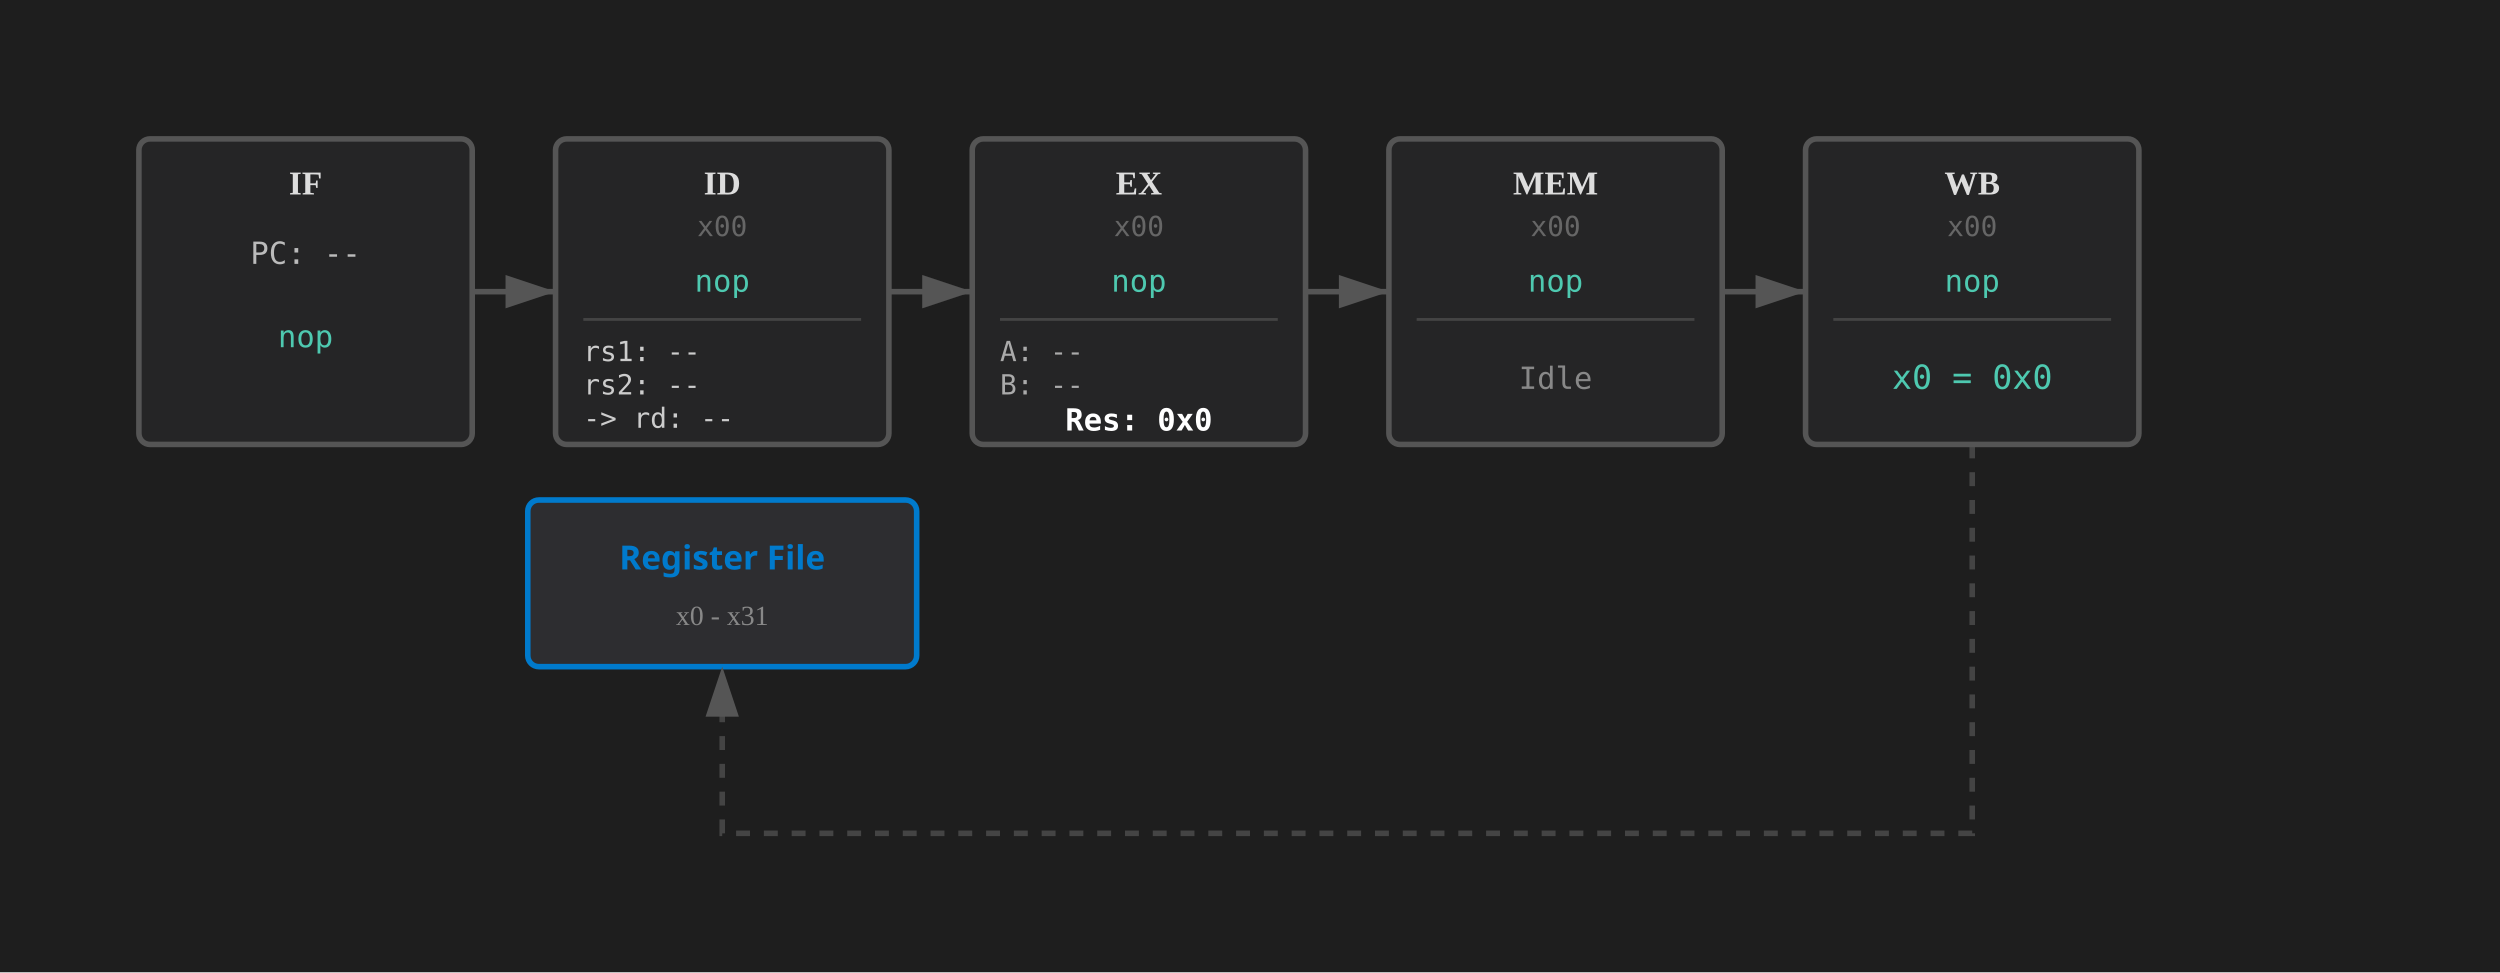
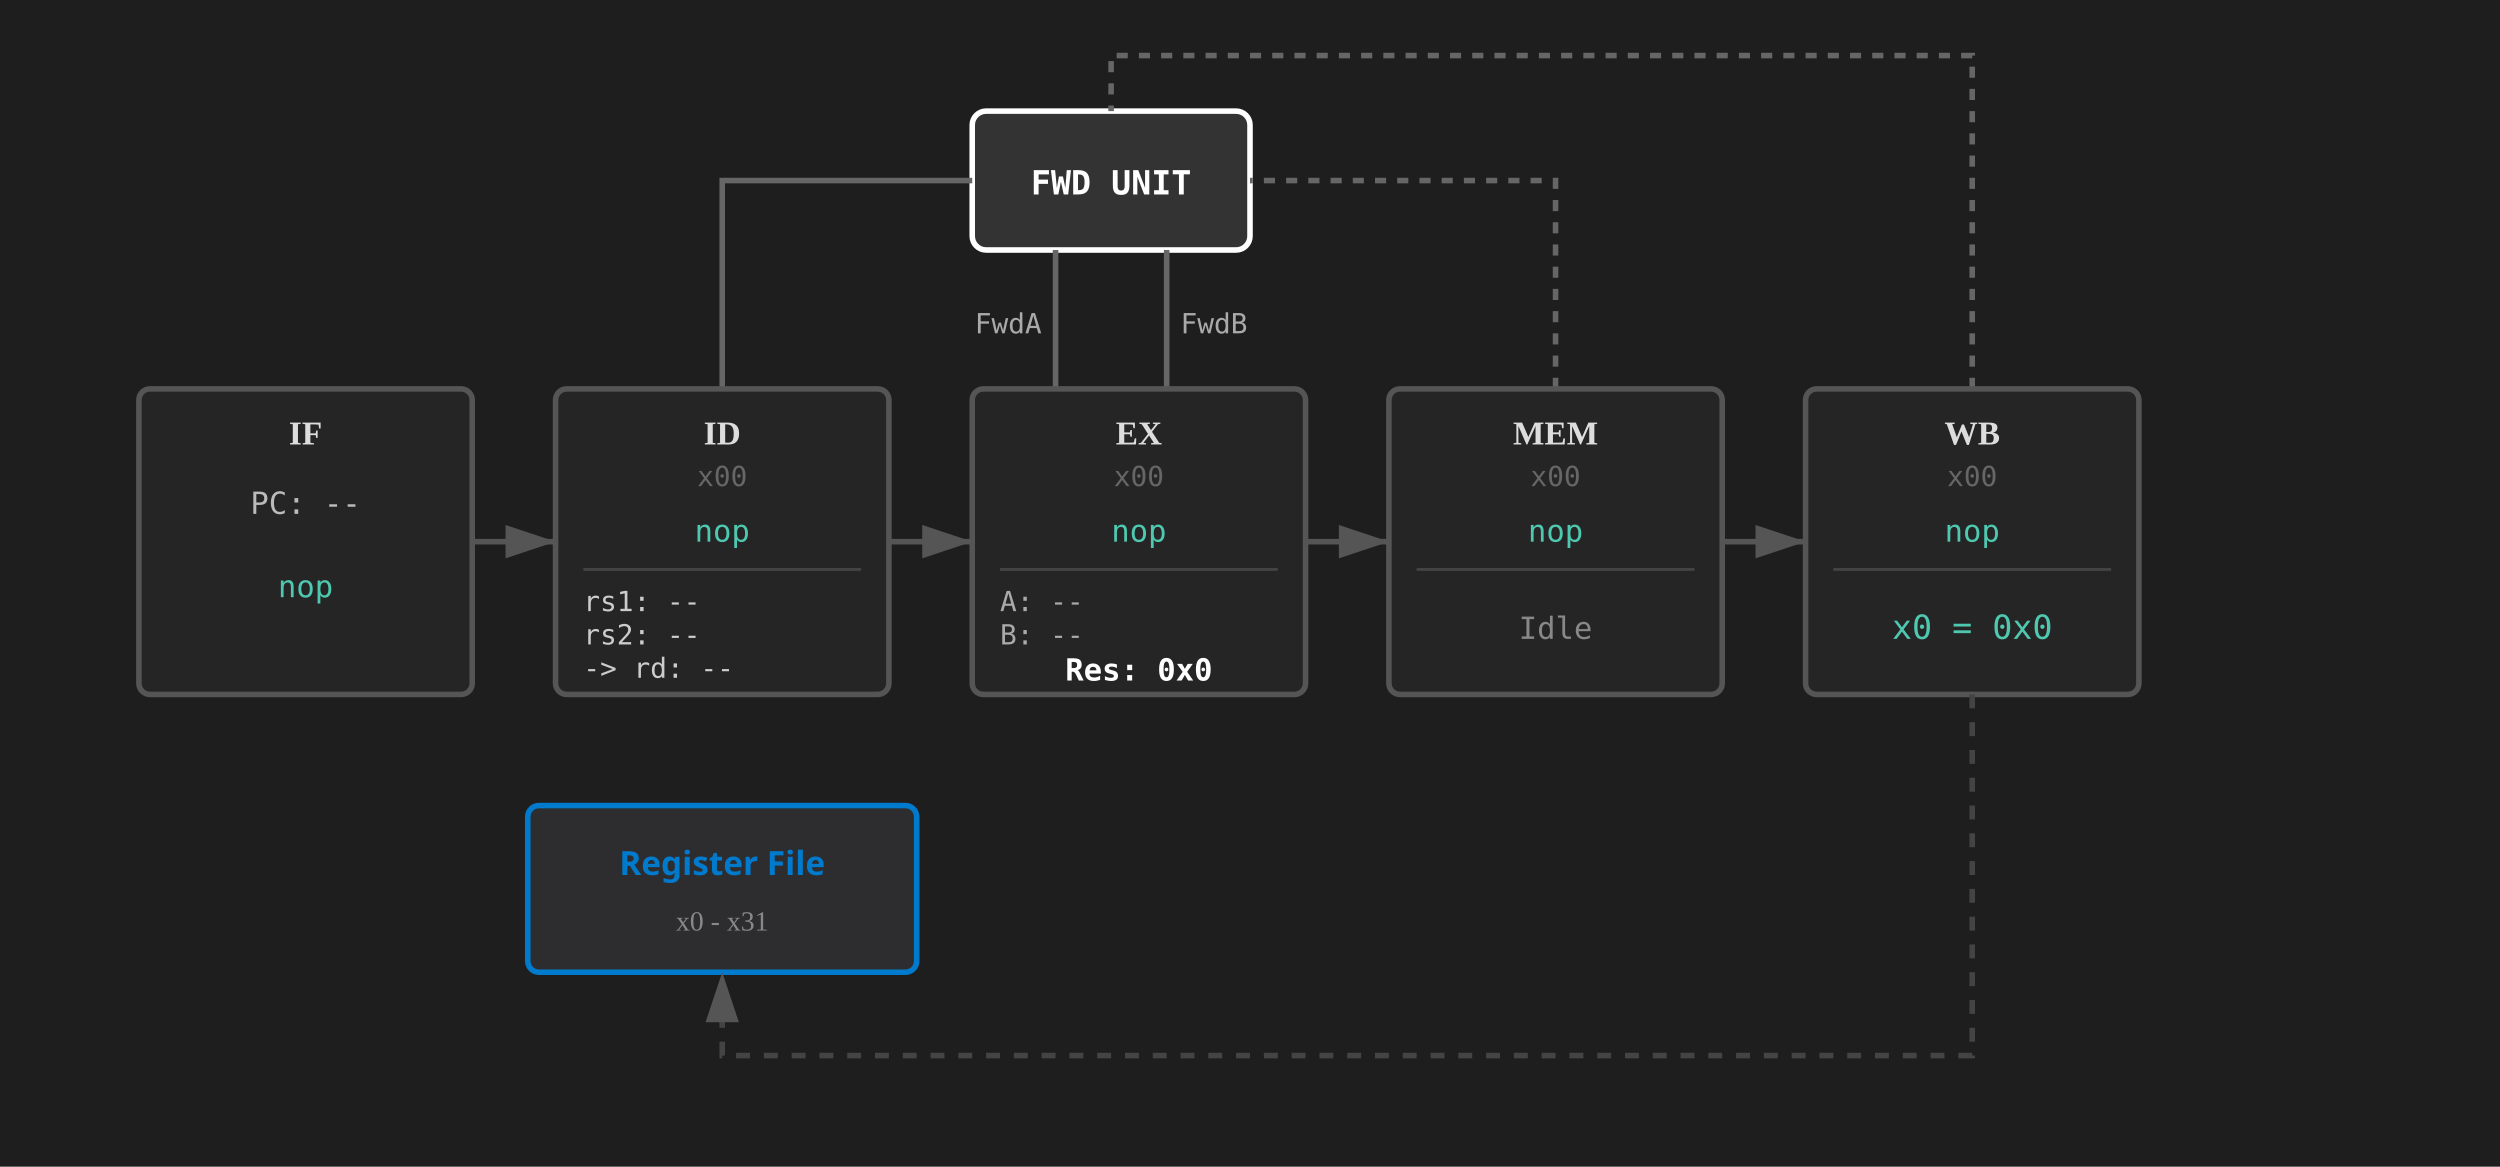
- <svg xmlns="http://www.w3.org/2000/svg" width="900" height="350" viewBox="0 0 900 350">
+ <svg xmlns="http://www.w3.org/2000/svg" width="900" height="420" viewBox="0 0 900 420">
  <defs>
    <marker id="arrow" markerWidth="10" markerHeight="10" refX="9" refY="3" orient="auto" markerUnits="strokeWidth">
      <path d="M0,0 L0,6 L9,3 z" fill="#555" />
    </marker>
  </defs>
-   <rect width="900" height="350" fill="#1e1e1e" />
-   <g id="group-regfile" transform="translate(190, 180)">
-     <rect id="regfile-box" width="140" height="60" rx="4" fill="#2d2d30" stroke="#007acc" stroke-width="2" />
-     <text x="70" y="25" text-anchor="middle" font-weight="bold" fill="#007acc" font-family="sans-serif">Register File</text>
-     <text x="70" y="45" text-anchor="middle" font-size="10" fill="#888">x0 - x31</text>
-   </g>
-   <path id="wire-wb-back" d="M 710 160 L 710 300 L 260 300 L 260 240" fill="none" stroke="#444" stroke-width="2" stroke-dasharray="5,5" marker-end="url(#arrow)" />
-   <g id="group-if" transform="translate(50, 50)">
+   <rect width="900" height="420" fill="#1e1e1e" />
+   <rect id="box-fwd-unit" x="350" y="40" width="100" height="50" rx="5" ry="5" fill="#333" stroke="#fff" stroke-width="2" />
+   <text x="400" y="70" fill="white" font-family="monospace" font-size="12" text-anchor="middle" font-weight="bold">FWD UNIT</text>
+   <path id="wire-id-fwd" d="M 260 140 L 260 65 L 350 65" fill="none" stroke="#666" stroke-width="2" />
+   <path id="wire-mem-fwd" d="M 560 140 L 560 65 L 450 65" fill="none" stroke="#666" stroke-width="2" stroke-dasharray="4,4" />
+   <path id="wire-wb-fwd" d="M 710 140 L 710 20 L 400 20 L 400 40" fill="none" stroke="#666" stroke-width="2" stroke-dasharray="4,4" />
+   <path id="wire-fwd-a" d="M 380 90 L 380 140" fill="none" stroke="#666" stroke-width="2" />
+   <text x="375" y="120" fill="#aaa" font-size="10" font-family="monospace" text-anchor="end">FwdA</text>
+   <path id="wire-fwd-b" d="M 420 90 L 420 140" fill="none" stroke="#666" stroke-width="2" />
+   <text x="425" y="120" fill="#aaa" font-size="10" font-family="monospace" text-anchor="start">FwdB</text>
+   <g id="group-if" transform="translate(50, 140)">
    <rect id="stage-if" width="120" height="110" rx="4" fill="#252526" stroke="#555" stroke-width="2" />
    <text x="60" y="20" text-anchor="middle" font-weight="bold" fill="#ddd">IF</text>
    <text id="txt-pc-if" x="60" y="45" text-anchor="middle" font-family="monospace" font-size="11" fill="#bbb">PC: --</text>
    <text id="txt-asm-if" x="60" y="75" text-anchor="middle" font-family="monospace" font-size="11" fill="#4ec9b0">nop</text>
  </g>
-   <g id="group-id" transform="translate(200, 50)">
+   <g id="group-id" transform="translate(200, 140)">
    <rect id="stage-id" width="120" height="110" rx="4" fill="#252526" stroke="#555" stroke-width="2" />
    <text x="60" y="20" text-anchor="middle" font-weight="bold" fill="#ddd">ID</text>
    <text id="txt-pc-id" x="60" y="35" text-anchor="middle" font-family="monospace" font-size="10" fill="#666">x00</text>
    <text id="txt-asm-id" x="60" y="55" text-anchor="middle" font-family="monospace" font-size="11" fill="#4ec9b0">nop</text>
    <line x1="10" y1="65" x2="110" y2="65" stroke="#444" />
    <text id="txt-rs1-id" x="10" y="80" font-family="monospace" font-size="10" fill="#ccc">rs1: --</text>
    <text id="txt-rs2-id" x="10" y="92" font-family="monospace" font-size="10" fill="#ccc">rs2: --</text>
    <text id="txt-rd-id" x="10" y="104" font-family="monospace" font-size="10" fill="#ccc">-&gt; rd: --</text>
  </g>
-   <g id="group-ex" transform="translate(350, 50)">
+   <g id="group-ex" transform="translate(350, 140)">
    <rect id="stage-ex" width="120" height="110" rx="4" fill="#252526" stroke="#555" stroke-width="2" />
    <text x="60" y="20" text-anchor="middle" font-weight="bold" fill="#ddd">EX</text>
    <text id="txt-pc-ex" x="60" y="35" text-anchor="middle" font-family="monospace" font-size="10" fill="#666">x00</text>
    <text id="txt-asm-ex" x="60" y="55" text-anchor="middle" font-family="monospace" font-size="11" fill="#4ec9b0">nop</text>
    <line x1="10" y1="65" x2="110" y2="65" stroke="#444" />
    <text id="txt-op-a" x="10" y="80" font-family="monospace" font-size="10" fill="#aaa">A: --</text>
    <text id="txt-op-b" x="10" y="92" font-family="monospace" font-size="10" fill="#aaa">B: --</text>
    <text id="txt-alu-ex" x="60" y="105" text-anchor="middle" font-family="monospace" font-size="11" font-weight="bold" fill="#fff">Res: 0x0</text>
  </g>
-   <g id="group-mem" transform="translate(500, 50)">
+   <g id="group-mem" transform="translate(500, 140)">
    <rect id="stage-mem" width="120" height="110" rx="4" fill="#252526" stroke="#555" stroke-width="2" />
    <text x="60" y="20" text-anchor="middle" font-weight="bold" fill="#ddd">MEM</text>
    <text id="txt-pc-mem" x="60" y="35" text-anchor="middle" font-family="monospace" font-size="10" fill="#666">x00</text>
    <text id="txt-asm-mem" x="60" y="55" text-anchor="middle" font-family="monospace" font-size="11" fill="#4ec9b0">nop</text>
    <line x1="10" y1="65" x2="110" y2="65" stroke="#444" />
    <text id="txt-mem-status" x="60" y="90" text-anchor="middle" font-family="monospace" font-size="11" fill="#888">Idle</text>
  </g>
-   <g id="group-wb" transform="translate(650, 50)">
+   <g id="group-wb" transform="translate(650, 140)">
    <rect id="stage-wb" width="120" height="110" rx="4" fill="#252526" stroke="#555" stroke-width="2" />
    <text x="60" y="20" text-anchor="middle" font-weight="bold" fill="#ddd">WB</text>
    <text id="txt-pc-wb" x="60" y="35" text-anchor="middle" font-family="monospace" font-size="10" fill="#666">x00</text>
    <text id="txt-asm-wb" x="60" y="55" text-anchor="middle" font-family="monospace" font-size="11" fill="#4ec9b0">nop</text>
    <line x1="10" y1="65" x2="110" y2="65" stroke="#444" />
    <text id="txt-wb-reg" x="60" y="90" text-anchor="middle" font-family="monospace" font-size="12" fill="#4ec9b0">x0 = 0x0</text>
  </g>
-   <line x1="170" y1="105" x2="200" y2="105" stroke="#555" stroke-width="2" marker-end="url(#arrow)" />
-   <line x1="320" y1="105" x2="350" y2="105" stroke="#555" stroke-width="2" marker-end="url(#arrow)" />
-   <line x1="470" y1="105" x2="500" y2="105" stroke="#555" stroke-width="2" marker-end="url(#arrow)" />
-   <line x1="620" y1="105" x2="650" y2="105" stroke="#555" stroke-width="2" marker-end="url(#arrow)" />
+   <line x1="170" y1="195" x2="200" y2="195" stroke="#555" stroke-width="2" marker-end="url(#arrow)" />
+   <line x1="320" y1="195" x2="350" y2="195" stroke="#555" stroke-width="2" marker-end="url(#arrow)" />
+   <line x1="470" y1="195" x2="500" y2="195" stroke="#555" stroke-width="2" marker-end="url(#arrow)" />
+   <line x1="620" y1="195" x2="650" y2="195" stroke="#555" stroke-width="2" marker-end="url(#arrow)" />
+   <g id="group-regfile" transform="translate(190, 290)">
+     <rect id="regfile-box" width="140" height="60" rx="4" fill="#2d2d30" stroke="#007acc" stroke-width="2" />
+     <text x="70" y="25" text-anchor="middle" font-weight="bold" fill="#007acc" font-family="sans-serif">Register File</text>
+     <text x="70" y="45" text-anchor="middle" font-size="10" fill="#888">x0 - x31</text>
+   </g>
+   <path id="wire-wb-back" d="M 710 250 L 710 380 L 260 380 L 260 350" fill="none" stroke="#444" stroke-width="2" stroke-dasharray="5,5" marker-end="url(#arrow)" />
</svg>
